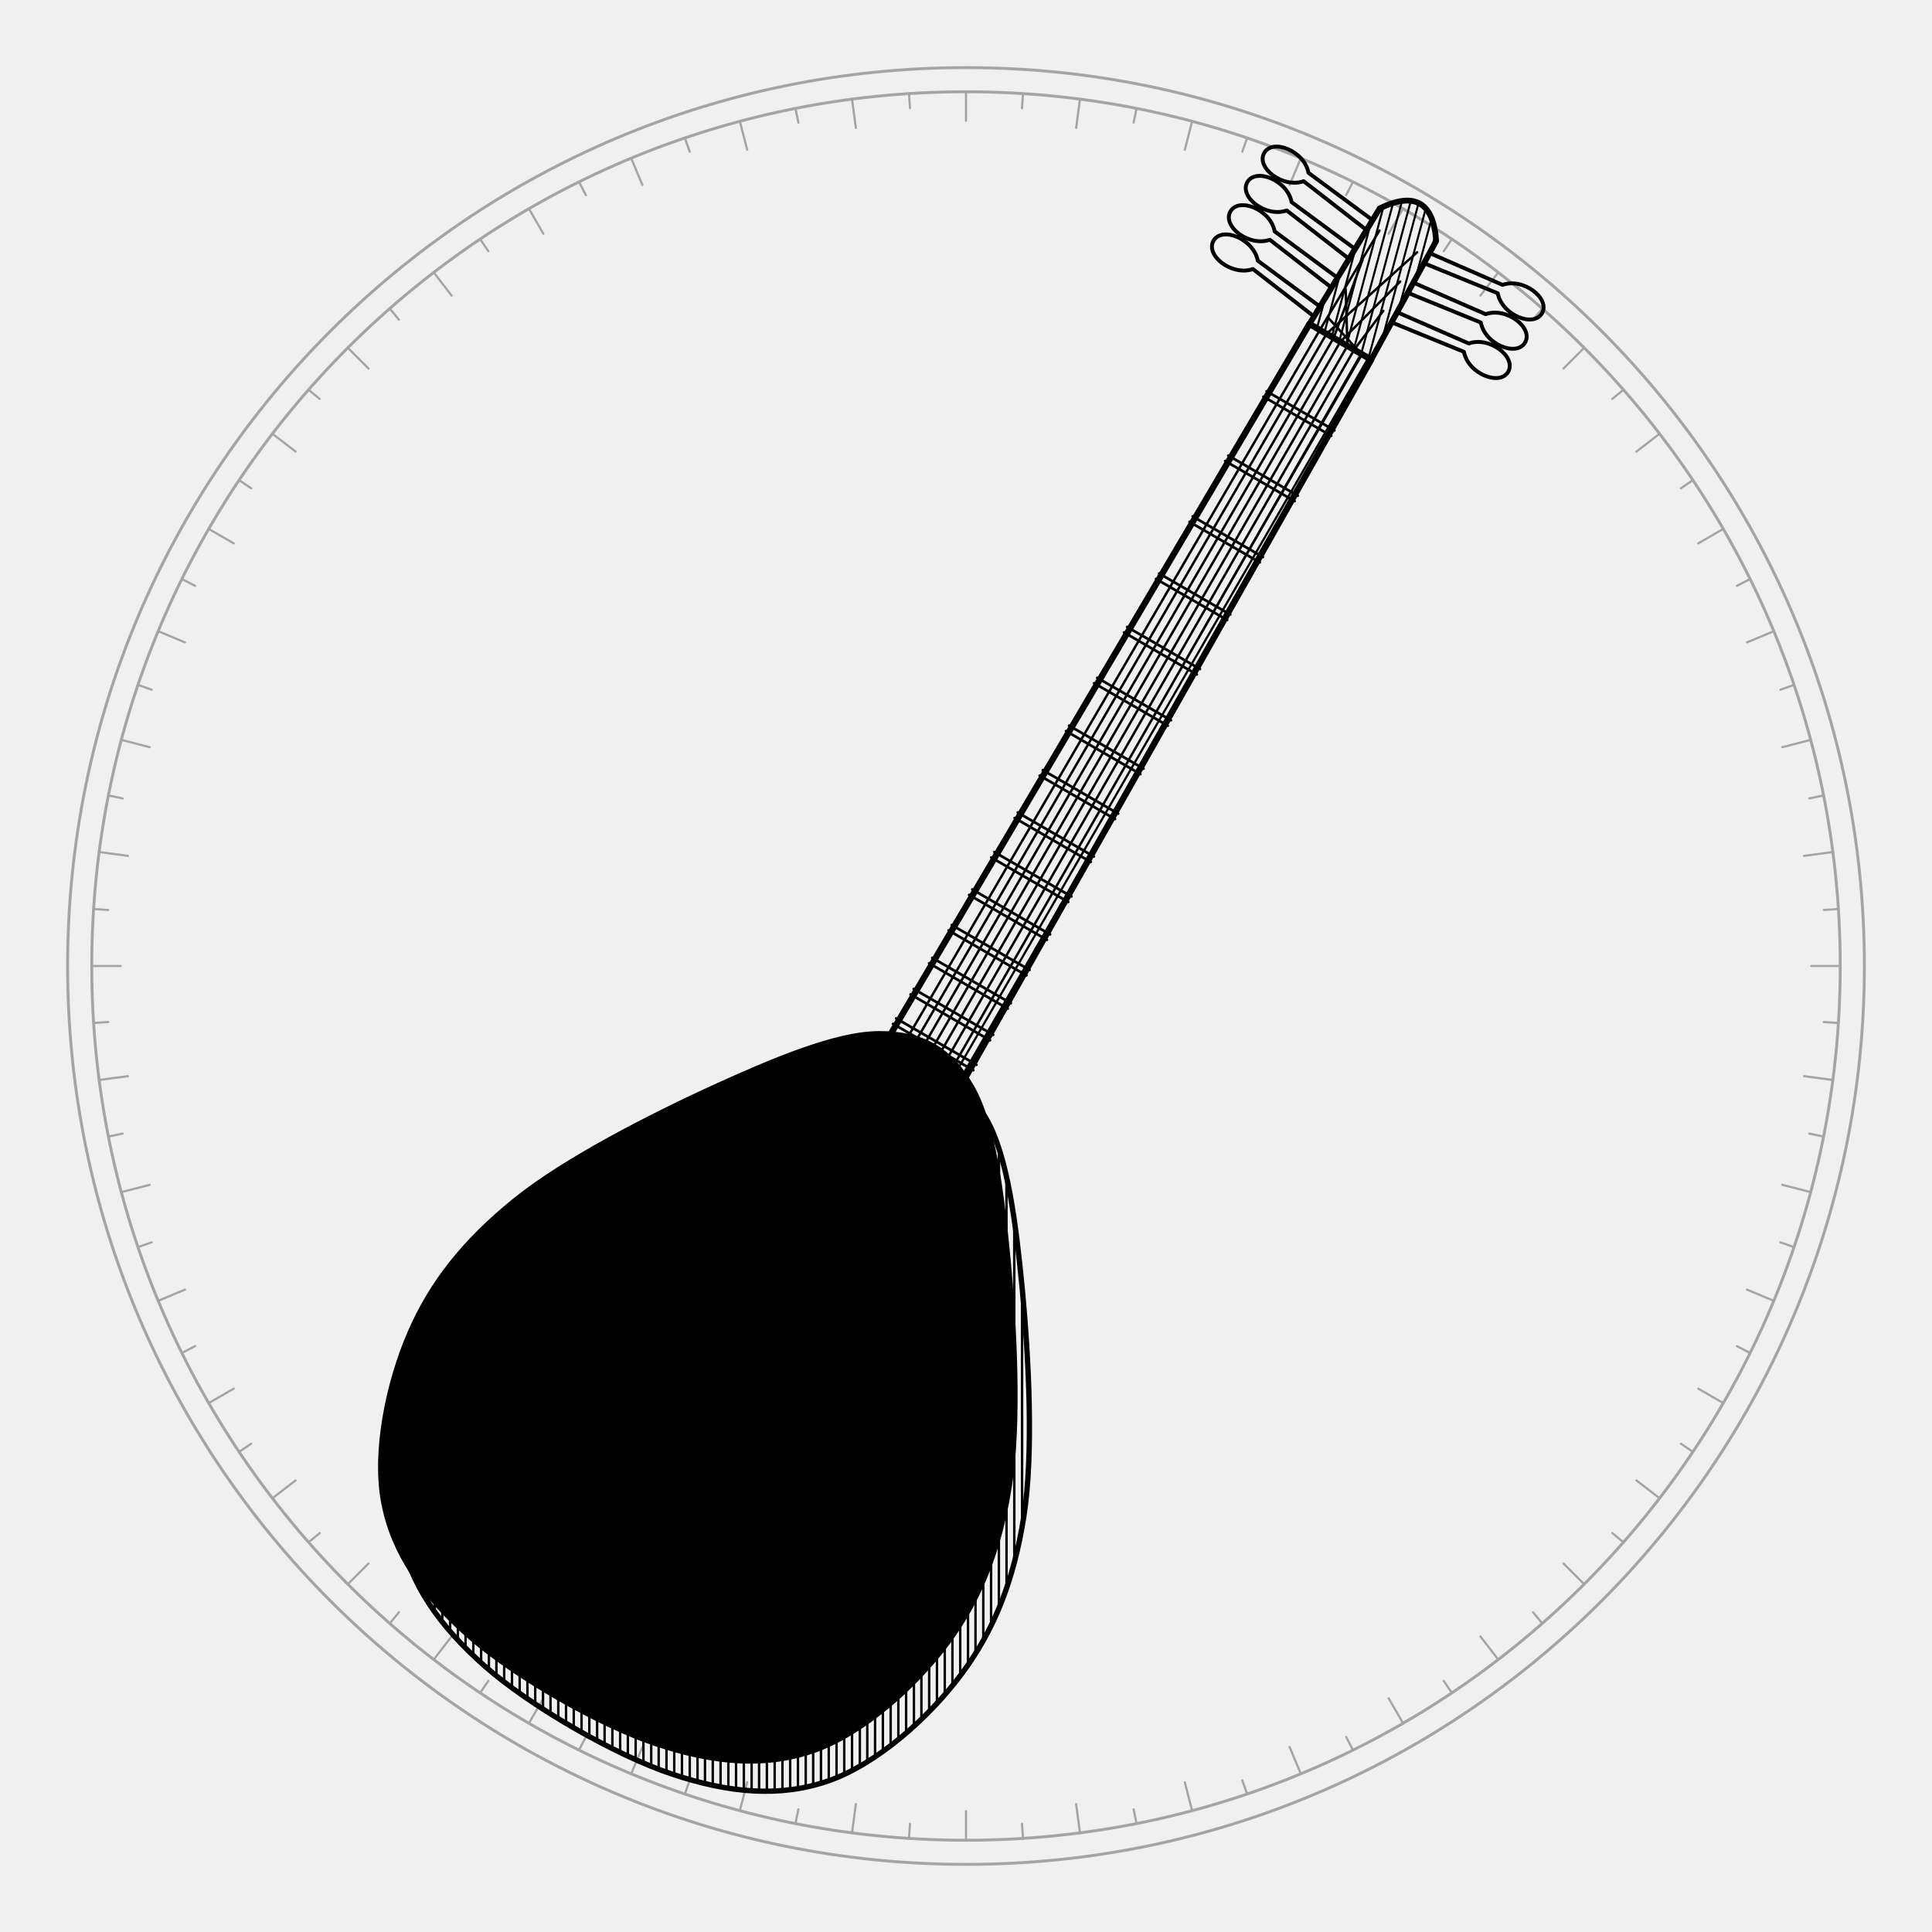
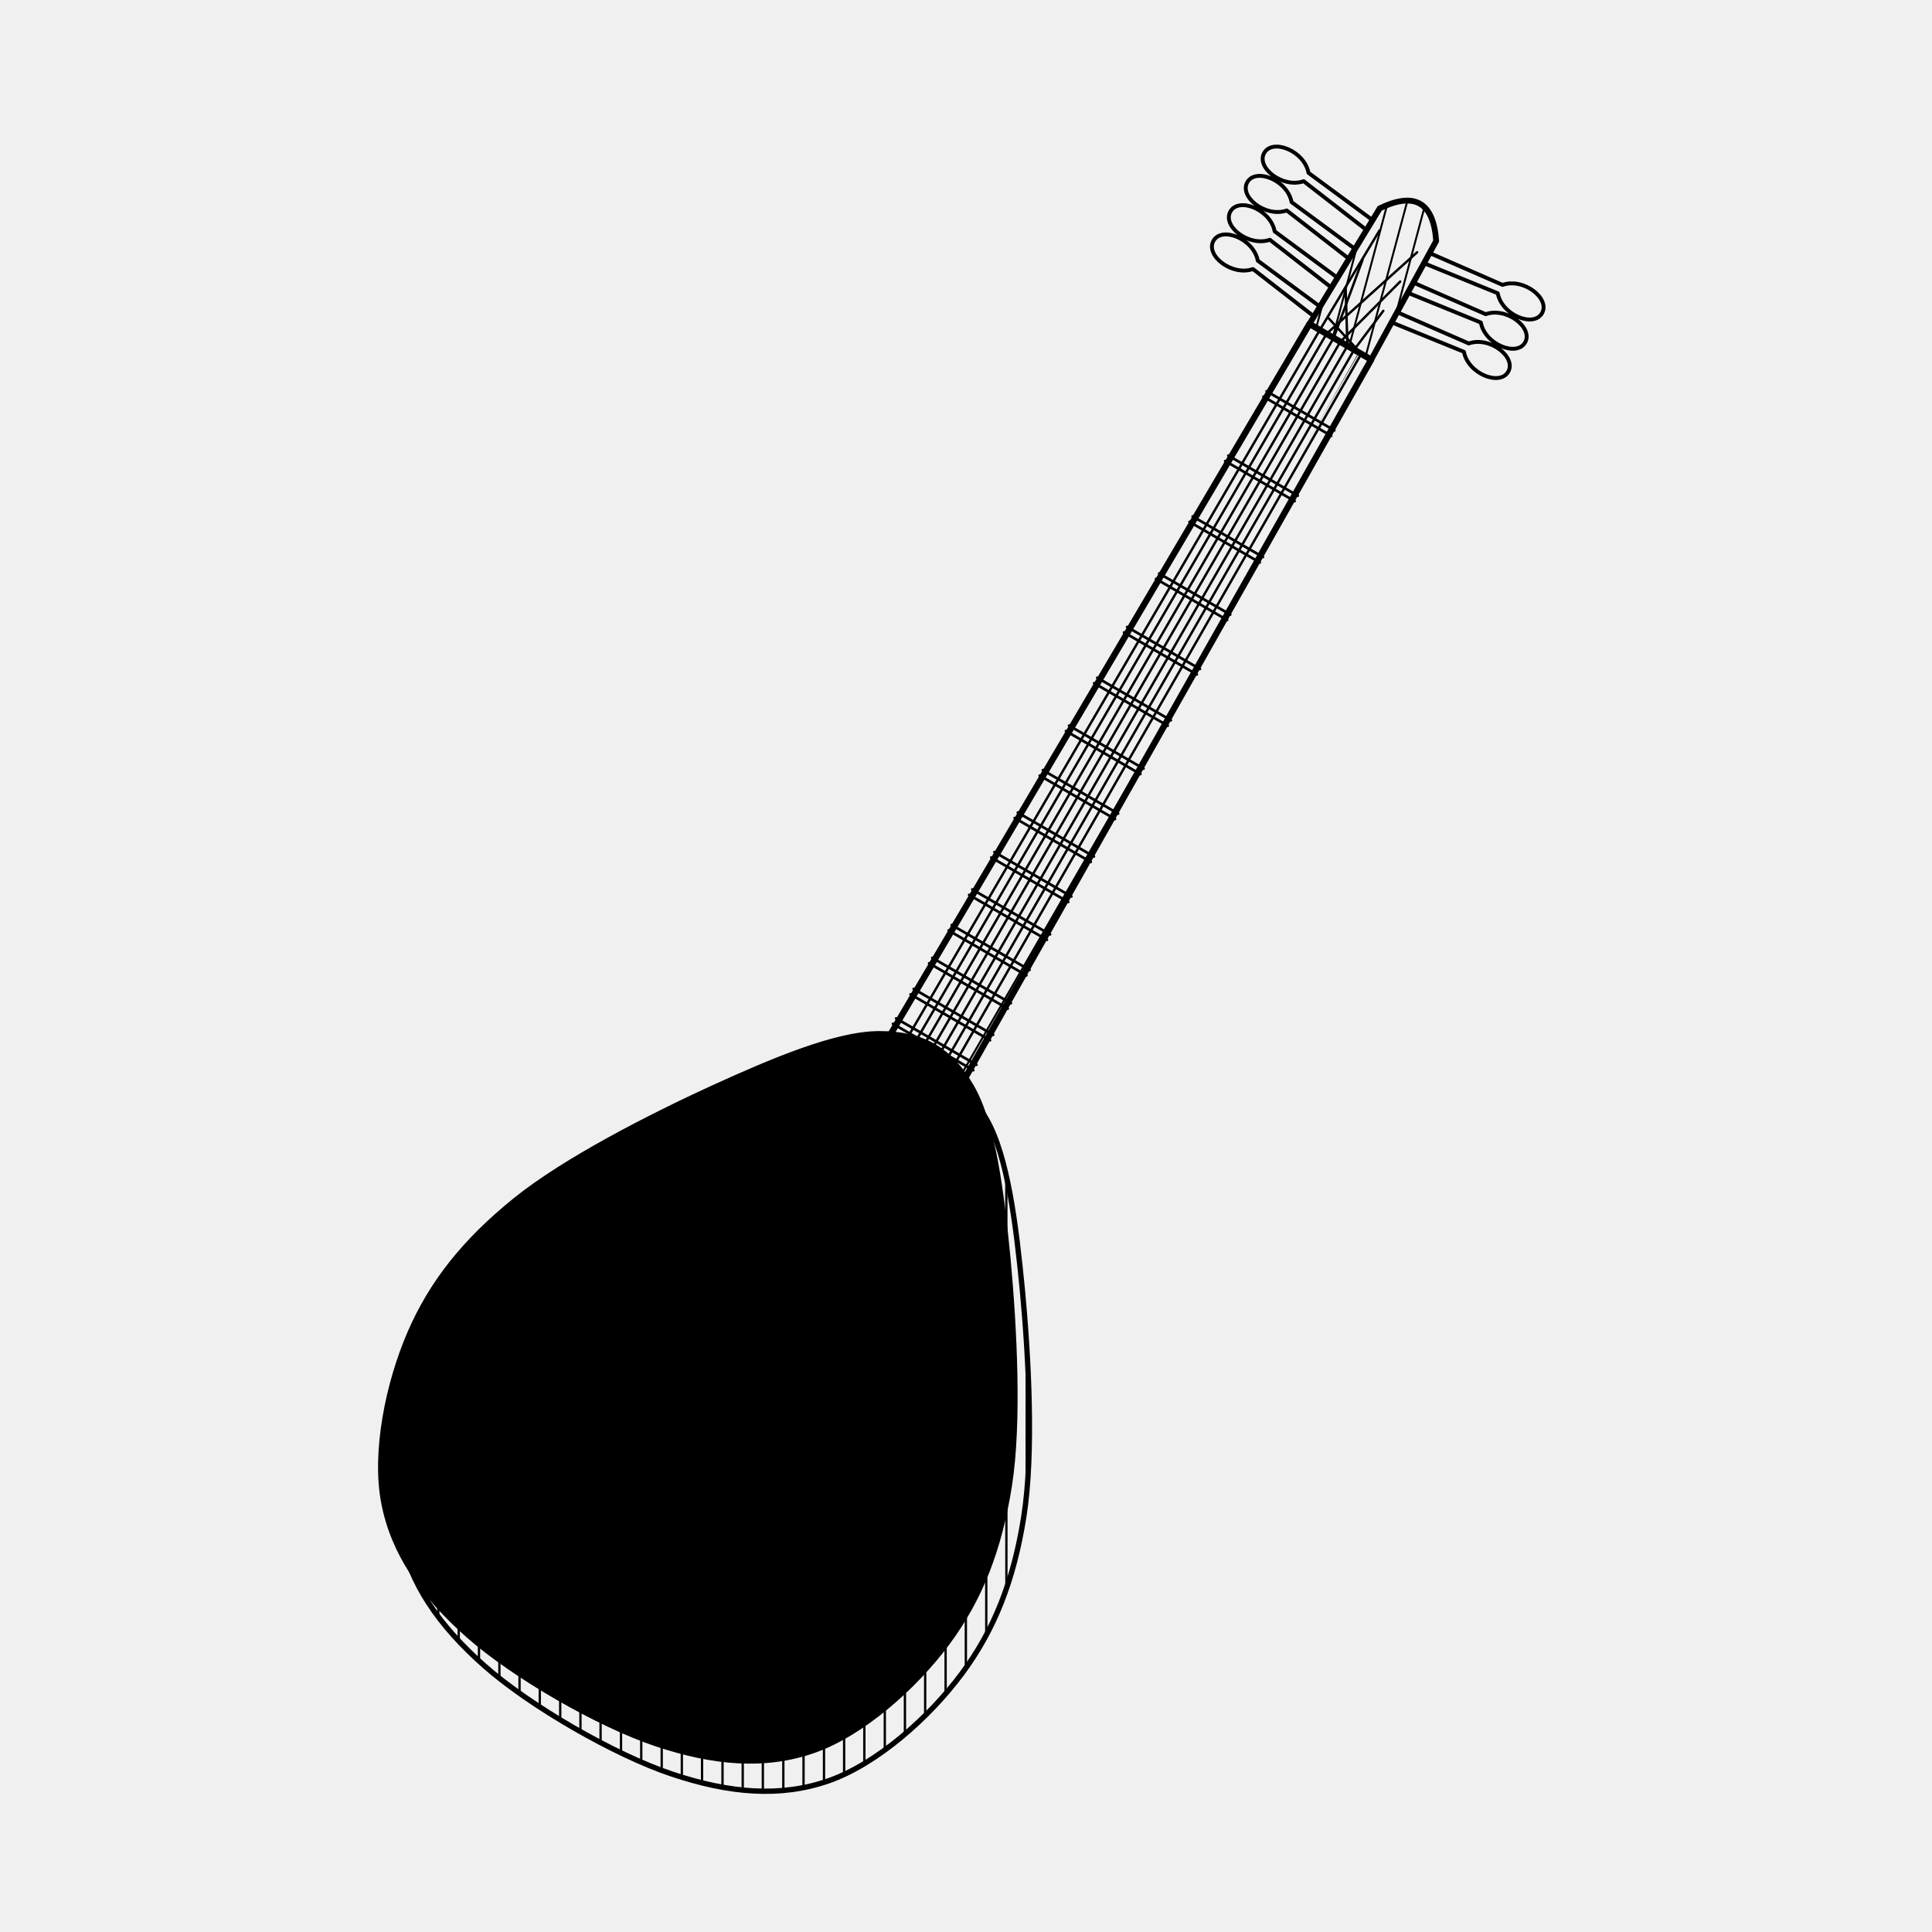
<svg xmlns="http://www.w3.org/2000/svg" viewBox="0 0 400 400" fill="none" stroke="currentColor" stroke-linecap="round" stroke-linejoin="round" role="img" aria-label="Баглама">
  <defs stroke="none">
    <clipPath id="baglama-clip-1">
      <path d="M217 226C224.7 230.5 233.2 241.8 241.2 253C249.2 264.3 260.1 281 264.9 293.5C269.7 306 271.3 316.8 270 328C268.7 339.3 264.1 353 257.2 361C250.3 369 240.7 373.5 228.4 376C216.1 378.5 195.9 378.5 183.6 376C171.3 373.5 161.7 369 154.8 361C147.9 353 143.3 339.3 142 328C140.7 316.8 142.3 306 147.1 293.5C151.9 281 162.8 264.3 170.8 253C178.8 241.8 187.3 230.5 195 226C202.7 221.5 209.3 221.5 217 226Z" />
    </clipPath>
    <mask id="baglama-mask-2" maskUnits="userSpaceOnUse" x="86" y="172" width="238" height="260">
      <rect x="86" y="172" width="238" height="260" fill="#fff" />
      <path d="M217 226C224.7 230.5 233.2 241.8 241.2 253C249.2 264.3 260.1 281 264.9 293.5C269.7 306 271.3 316.8 270 328C268.7 339.3 264.1 353 257.2 361C250.3 369 240.7 373.5 228.4 376C216.1 378.5 195.9 378.5 183.6 376C171.3 373.5 161.7 369 154.8 361C147.9 353 143.3 339.3 142 328C140.7 316.8 142.3 306 147.1 293.5C151.9 281 162.8 264.3 170.8 253C178.8 241.8 187.3 230.5 195 226C202.7 221.5 209.3 221.5 217 226Z" transform="translate(-6 -4)" fill="#000" />
    </mask>
    <clipPath id="baglama-clip-3">
      <path d="M211 222C218.7 226.5 227.2 237.8 235.2 249C243.2 260.3 254.1 277 258.9 289.5C263.7 302 265.3 312.8 264 324C262.7 335.3 258.1 349 251.2 357C244.3 365 234.7 369.5 222.4 372C210.1 374.5 189.9 374.5 177.6 372C165.3 369.5 155.7 365 148.8 357C141.9 349 137.3 335.3 136 324C134.7 312.8 136.3 302 141.1 289.5C145.9 277 156.8 260.3 164.8 249C172.8 237.8 181.3 226.5 189 222C196.7 217.5 203.3 217.5 211 222Z" />
    </clipPath>
    <mask id="baglama-mask-4" maskUnits="userSpaceOnUse" x="92" y="178" width="216" height="238">
      <rect x="92" y="178" width="216" height="238" fill="#fff" />
      <path d="M211 222C218.7 226.5 227.2 237.8 235.2 249C243.2 260.3 254.1 277 258.9 289.5C263.7 302 265.3 312.8 264 324C262.7 335.3 258.1 349 251.2 357C244.3 365 234.7 369.5 222.4 372C210.1 374.5 189.9 374.5 177.6 372C165.3 369.5 155.7 365 148.8 357C141.9 349 137.3 335.3 136 324C134.7 312.8 136.3 302 141.1 289.5C145.9 277 156.8 260.3 164.8 249C172.8 237.8 181.3 226.5 189 222C196.7 217.5 203.3 217.5 211 222Z" transform="translate(-22.4 -37.5)" fill="#000" />
    </mask>
    <clipPath id="baglama-bodyclip">
      <path d="M211 222C218.7 226.5 227.2 237.8 235.2 249C243.2 260.3 254.1 277 258.9 289.5C263.7 302 265.3 312.8 264 324C262.7 335.3 258.1 349 251.2 357C244.3 365 234.7 369.5 222.4 372C210.1 374.5 189.9 374.5 177.6 372C165.3 369.5 155.7 365 148.8 357C141.9 349 137.3 335.3 136 324C134.7 312.8 136.3 302 141.1 289.5C145.9 277 156.8 260.3 164.8 249C172.8 237.8 181.3 226.5 189 222C196.7 217.5 203.3 217.5 211 222Z" />
    </clipPath>
    <clipPath id="baglama-clip-5">
      <path d="M191 226L192.62 50L207.38 50L209 226Z" />
    </clipPath>
    <mask id="baglama-mask-6" maskUnits="userSpaceOnUse" x="149" y="8" width="102" height="260">
      <rect x="149" y="8" width="102" height="260" fill="#fff" />
      <path d="M191 226L192.62 50L207.38 50L209 226Z" transform="translate(-3 0)" fill="#000" />
    </mask>
    <clipPath id="baglama-clip-7">
      <path d="M192.62 50L193.25 22Q200 12 206.75 22L207.38 50Z" />
    </clipPath>
    <clipPath id="baglama-clip-8">
      <path d="M171.2 297Q200 288 228.8 297L224.32 318Q200 312 175.68 318Z" />
    </clipPath>
  </defs>
-   <g class="frame" opacity="0.32">
-     <path class="d" pathLength="1" d="M14 200A186 186 0 1 0 386 200A186 186 0 1 0 14 200ZM19 200A181 181 0 1 0 381 200A181 181 0 1 0 19 200Z" stroke-width="0.6" />
-     <path class="h" d="M381 200L375 200M380.6 211.8L377.6 211.6M379.5 223.6L373.5 222.8M377.5 235.3L374.6 234.7M374.8 246.8L369 245.3M371.4 258.2L368.6 257.2M367.2 269.3L361.7 267M362.3 280.1L359.6 278.7M356.8 290.5L351.6 287.5M350.5 300.6L348 298.9M343.6 310.2L338.8 306.5M336.1 319.3L333.8 317.4M328 328L323.7 323.7M319.3 336.1L317.4 333.8M310.2 343.6L306.5 338.8M300.6 350.5L298.9 348M290.5 356.8L287.5 351.6M280.1 362.3L278.7 359.6M269.3 367.2L267 361.7M258.2 371.4L257.2 368.6M246.8 374.8L245.3 369M235.3 377.5L234.7 374.6M223.6 379.5L222.8 373.5M211.8 380.6L211.6 377.6M200 381L200 375M188.2 380.6L188.4 377.6M176.4 379.5L177.2 373.5M164.7 377.5L165.3 374.6M153.2 374.8L154.7 369M141.8 371.4L142.8 368.6M130.7 367.2L133 361.7M119.9 362.3L121.3 359.6M109.5 356.8L112.5 351.6M99.4 350.5L101.1 348M89.8 343.6L93.5 338.8M80.7 336.1L82.6 333.8M72 328L76.3 323.7M63.9 319.3L66.2 317.4M56.4 310.2L61.2 306.5M49.5 300.6L52 298.9M43.2 290.5L48.4 287.5M37.7 280.1L40.4 278.7M32.8 269.3L38.3 267M28.6 258.2L31.4 257.2M25.2 246.8L31 245.3M22.5 235.3L25.4 234.7M20.5 223.6L26.5 222.8M19.4 211.8L22.4 211.6M19 200L25 200M19.4 188.2L22.4 188.4M20.5 176.4L26.5 177.2M22.5 164.7L25.4 165.3M25.2 153.2L31 154.7M28.6 141.8L31.4 142.8M32.8 130.7L38.3 133M37.7 119.9L40.4 121.3M43.2 109.5L48.4 112.5M49.5 99.4L52 101.1M56.4 89.8L61.2 93.5M63.9 80.7L66.2 82.6M72 72L76.3 76.3M80.7 63.9L82.6 66.2M89.8 56.4L93.5 61.2M99.4 49.5L101.1 52M109.5 43.2L112.5 48.4M119.9 37.7L121.3 40.4M130.7 32.8L133 38.3M141.8 28.6L142.8 31.4M153.2 25.2L154.7 31M164.7 22.5L165.3 25.4M176.4 20.5L177.2 26.5M188.2 19.4L188.4 22.4M200 19L200 25M211.8 19.4L211.6 22.4M223.6 20.5L222.8 26.5M235.3 22.5L234.7 25.4M246.8 25.2L245.3 31M258.2 28.6L257.2 31.4M269.3 32.8L267 38.3M280.1 37.7L278.7 40.4M290.5 43.2L287.5 48.4M300.6 49.5L298.9 52M310.2 56.4L306.5 61.2M319.3 63.9L317.4 66.2M328 72L323.7 76.3M336.1 80.7L333.8 82.6M343.6 89.8L338.8 93.5M350.5 99.4L348 101.1M356.8 109.5L351.6 112.5M362.3 119.9L359.6 121.3M367.2 130.7L361.7 133M371.4 141.8L368.6 142.8M374.8 153.2L369 154.7M377.5 164.7L374.6 165.3M379.5 176.4L373.5 177.2M380.6 188.2L377.6 188.4" stroke-width="0.45" />
-   </g>
  <g transform="rotate(30 200 205)">
    <path class="d" pathLength="1" d="M217 226C224.7 230.5 233.2 241.8 241.2 253C249.2 264.3 260.1 281 264.9 293.5C269.7 306 271.3 316.8 270 328C268.7 339.3 264.1 353 257.2 361C250.3 369 240.7 373.5 228.4 376C216.1 378.5 195.9 378.5 183.6 376C171.3 373.5 161.7 369 154.8 361C147.9 353 143.3 339.3 142 328C140.7 316.8 142.3 306 147.1 293.5C151.9 281 162.8 264.3 170.8 253C178.8 241.8 187.3 230.5 195 226C202.7 221.5 209.3 221.5 217 226Z" stroke-width="1.1" />
    <g clip-path="url(#baglama-clip-1)" mask="url(#baglama-mask-2)">
-       <path class="h" d="M249.4 136.2L370.8 346.4M248 137L369.4 347.2M246.6 137.8L368 348M245.3 138.6L366.6 348.8M243.9 139.4L365.2 349.6M242.5 140.2L363.8 350.4M241.1 141L362.5 351.2M239.7 141.8L361.1 352M238.3 142.6L359.7 352.8M236.9 143.4L358.3 353.6M235.6 144.2L356.9 354.4M234.2 145L355.5 355.2M232.8 145.8L354.1 356M231.4 146.6L352.8 356.8M230 147.4L351.4 357.6M228.6 148.2L350 358.4M227.2 149L348.6 359.2M225.9 149.8L347.2 360M224.5 150.6L345.8 360.8M223.1 151.4L344.4 361.6M221.7 152.2L343.1 362.4M220.3 153L341.7 363.2M218.9 153.8L340.3 364M217.5 154.6L338.9 364.8M216.2 155.4L337.5 365.6M214.8 156.2L336.1 366.4M213.4 157L334.7 367.2M212 157.8L333.4 368M210.6 158.6L332 368.8M209.2 159.4L330.6 369.6M207.8 160.2L329.2 370.4M206.5 161L327.8 371.2M205.1 161.8L326.4 372M203.7 162.6L325 372.8M202.3 163.4L323.7 373.6M200.9 164.2L322.3 374.4M199.5 165L320.9 375.2M198.1 165.8L319.5 376M196.8 166.6L318.1 376.8M195.4 167.4L316.7 377.6M194 168.2L315.3 378.4M192.6 169L314 379.2M191.2 169.8L312.6 380M189.8 170.6L311.2 380.8M188.5 171.4L309.8 381.6M187.1 172.2L308.4 382.4M185.7 173L307 383.2M184.3 173.8L305.6 384M182.9 174.6L304.3 384.8M181.5 175.4L302.9 385.6M180.1 176.2L301.5 386.4M178.8 177L300.1 387.2M177.4 177.8L298.7 388M176 178.6L297.3 388.8M174.6 179.4L295.9 389.6M173.2 180.2L294.6 390.4M171.8 181L293.2 391.2M170.4 181.8L291.8 392M169.1 182.6L290.4 392.8M167.7 183.4L289 393.6M166.3 184.2L287.6 394.4M164.9 185L286.2 395.2M163.5 185.8L284.9 396M162.1 186.6L283.5 396.8M160.7 187.4L282.1 397.6M159.4 188.2L280.7 398.4M158 189L279.3 399.2M156.6 189.8L277.9 400M155.2 190.6L276.5 400.8M153.8 191.4L275.2 401.6M152.4 192.2L273.8 402.4M151 193L272.4 403.2M149.7 193.8L271 404M148.3 194.6L269.6 404.8M146.9 195.4L268.2 405.6M145.5 196.2L266.8 406.4M144.1 197L265.5 407.2M142.7 197.8L264.1 408M141.3 198.6L262.7 408.8M140 199.4L261.3 409.6M138.6 200.2L259.9 410.4M137.2 201L258.5 411.2M135.8 201.8L257.1 412M134.4 202.6L255.8 412.8M133 203.4L254.4 413.6M131.6 204.2L253 414.4M130.3 205L251.6 415.2M128.9 205.8L250.2 416M127.5 206.6L248.8 416.8M126.1 207.4L247.5 417.6M124.7 208.2L246.1 418.4M123.3 209L244.7 419.2M121.9 209.8L243.3 420M120.6 210.6L241.9 420.8M119.2 211.4L240.5 421.6M117.8 212.2L239.1 422.4M116.4 213L237.8 423.2M115 213.8L236.4 424M113.6 214.6L235 424.8M112.2 215.4L233.6 425.6M110.9 216.2L232.2 426.4M109.5 217L230.8 427.2M108.1 217.8L229.4 428M106.7 218.6L228.1 428.8M105.3 219.4L226.7 429.6M103.9 220.2L225.3 430.4M102.5 221L223.9 431.2M101.2 221.8L222.5 432M99.8 222.6L221.1 432.8M98.4 223.4L219.7 433.6M97 224.2L218.4 434.4M95.6 225L217 435.2M94.2 225.8L215.6 436M92.8 226.6L214.2 436.8M91.5 227.4L212.8 437.6M90.1 228.2L211.4 438.4M88.7 229L210 439.2M87.3 229.8L208.7 440M85.9 230.6L207.3 440.8M84.5 231.4L205.9 441.6M83.1 232.2L204.5 442.4M81.8 233L203.1 443.2M80.4 233.8L201.7 444M79 234.6L200.3 444.8M77.6 235.4L199 445.6M76.2 236.2L197.6 446.4M74.8 237L196.2 447.2M73.4 237.8L194.8 448M72.1 238.6L193.4 448.8M70.7 239.4L192 449.6M69.3 240.2L190.6 450.4M67.9 241L189.3 451.2M66.5 241.8L187.9 452M65.1 242.6L186.5 452.8M63.7 243.4L185.1 453.6M62.4 244.2L183.7 454.4M61 245L182.3 455.2M59.6 245.8L180.9 456M58.2 246.6L179.6 456.8M56.8 247.4L178.2 457.6M55.4 248.2L176.8 458.4M54 249L175.4 459.2M52.7 249.8L174 460M51.3 250.6L172.6 460.8M49.9 251.4L171.2 461.6M48.5 252.2L169.9 462.4M47.1 253L168.5 463.2M45.7 253.8L167.1 464M44.3 254.6L165.7 464.8M43 255.4L164.3 465.6M41.6 256.2L162.9 466.4M40.2 257L161.5 467.2" stroke-width="0.5" />
+       <path class="h" d="M250.4 132.7L374.3 347.4M246.7 134.8L370.7 349.5M243.1 136.9L367 351.6M239.5 139L363.4 353.7M235.8 141.1L359.8 355.8M232.2 143.2L356.1 357.9M228.5 145.3L352.5 360M224.9 147.4L348.9 362.1M221.3 149.5L345.2 364.2M217.6 151.6L341.6 366.3M214 153.7L338 368.4M210.4 155.8L334.3 370.5M206.7 157.9L330.7 372.6M203.1 160L327 374.7M199.4 162.1L323.4 376.8M195.8 164.2L319.8 378.9M192.2 166.3L316.1 381M188.5 168.4L312.5 383.1M184.9 170.5L308.9 385.2M181.3 172.6L305.2 387.3M177.6 174.7L301.6 389.4M174 176.8L297.9 391.5M170.3 178.9L294.3 393.6M166.7 181L290.7 395.7M163.1 183.1L287 397.8M159.4 185.2L283.4 399.9M155.8 187.3L279.8 402M152.2 189.4L276.1 404.1M148.5 191.5L272.5 406.2M144.9 193.6L268.8 408.3M141.3 195.7L265.2 410.4M137.6 197.8L261.6 412.5M134 199.9L257.9 414.6M130.3 202L254.3 416.7M126.7 204.1L250.7 418.8M123.1 206.2L247 420.9M119.4 208.3L243.4 423M115.8 210.4L239.7 425.1M112.2 212.5L236.1 427.2M108.5 214.6L232.5 429.3M104.9 216.7L228.8 431.4M101.2 218.8L225.2 433.5M97.6 220.9L221.6 435.6M94 223L217.9 437.7M90.3 225.1L214.3 439.8M86.7 227.2L210.6 441.9M83.1 229.3L207 444M79.4 231.4L203.4 446.1M75.8 233.5L199.7 448.2M72.1 235.6L196.1 450.3M68.5 237.7L192.5 452.4M64.9 239.8L188.8 454.5M61.2 241.9L185.2 456.6M57.6 244L181.5 458.7M54 246.1L177.9 460.8M50.3 248.2L174.3 462.9M46.7 250.3L170.6 465M43 252.4L167 467.1M39.4 254.5L163.4 469.2M35.8 256.6L159.7 471.3" stroke-width="0.48" />
    </g>
    <path class="fillin" d="M211 222C218.7 226.5 227.2 237.8 235.2 249C243.2 260.3 254.1 277 258.9 289.5C263.7 302 265.3 312.8 264 324C262.7 335.3 258.1 349 251.2 357C244.3 365 234.7 369.5 222.4 372C210.1 374.5 189.9 374.5 177.6 372C165.3 369.5 155.7 365 148.8 357C141.9 349 137.3 335.3 136 324C134.7 312.8 136.3 302 141.1 289.5C145.9 277 156.8 260.3 164.8 249C172.8 237.8 181.3 226.5 189 222C196.7 217.5 203.3 217.5 211 222Z" fill="currentColor" stroke="none" />
    <path class="d" pathLength="1" d="M211 222C218.7 226.5 227.2 237.8 235.2 249C243.2 260.3 254.1 277 258.9 289.5C263.7 302 265.3 312.8 264 324C262.7 335.3 258.1 349 251.2 357C244.3 365 234.7 369.5 222.4 372C210.1 374.5 189.9 374.5 177.6 372C165.3 369.5 155.7 365 148.8 357C141.9 349 137.3 335.3 136 324C134.7 312.8 136.3 302 141.1 289.5C145.9 277 156.8 260.3 164.8 249C172.8 237.8 181.3 226.5 189 222C196.7 217.5 203.3 217.5 211 222Z" stroke-width="1.5" />
    <g clip-path="url(#baglama-clip-3)" mask="url(#baglama-mask-4)">
-       <path class="h" d="M200 145.9L351.1 297M198.2 147.8L349.2 298.8M196.3 149.6L347.4 300.7M194.5 151.4L345.6 302.5M192.6 153.3L343.7 304.4M190.8 155.1L341.9 306.2M189 156.9L340.1 308M187.1 158.8L338.2 309.9M185.3 160.6L336.4 311.7M183.5 162.5L334.5 313.5M181.6 164.3L332.7 315.4M179.8 166.1L330.9 317.2M177.9 168L329 319.1M176.1 169.8L327.2 320.9M174.3 171.7L325.3 322.7M172.4 173.5L323.5 324.6M170.6 175.3L321.7 326.4M168.7 177.2L319.8 328.3M166.9 179L318 330.1M165.1 180.8L316.2 331.9M163.2 182.7L314.3 333.8M161.4 184.5L312.5 335.6M159.6 186.4L310.6 337.4M157.7 188.2L308.8 339.3M155.9 190L307 341.1M154 191.9L305.1 343M152.2 193.7L303.3 344.8M150.4 195.6L301.4 346.6M148.5 197.4L299.6 348.5M146.7 199.2L297.8 350.3M144.8 201.1L295.9 352.2M143 202.9L294.1 354M141.2 204.7L292.3 355.8M139.3 206.6L290.4 357.7M137.5 208.4L288.6 359.5M135.7 210.3L286.7 361.3M133.8 212.1L284.9 363.2M132 213.9L283.1 365M130.1 215.8L281.2 366.9M128.3 217.6L279.4 368.7M126.5 219.5L277.5 370.5M124.6 221.3L275.7 372.4M122.8 223.1L273.9 374.2M120.9 225L272 376.1M119.1 226.8L270.2 377.9M117.3 228.6L268.4 379.7M115.4 230.5L266.5 381.6M113.6 232.3L264.7 383.4M111.8 234.2L262.8 385.2M109.9 236L261 387.1M108.1 237.8L259.2 388.9M106.2 239.7L257.3 390.8M104.4 241.5L255.5 392.6M102.6 243.4L253.6 394.4M100.7 245.2L251.8 396.3M98.9 247L250 398.1M97 248.9L248.1 400M95.2 250.7L246.3 401.8M93.4 252.5L244.5 403.6M91.5 254.4L242.6 405.5M89.7 256.2L240.8 407.3M87.9 258.1L238.9 409.1M86 259.9L237.1 411M84.2 261.7L235.3 412.8M82.3 263.6L233.4 414.7M80.5 265.4L231.6 416.5M78.7 267.3L229.7 418.3M76.8 269.1L227.9 420.2M75 270.9L226.1 422M73.1 272.8L224.2 423.9M71.3 274.6L222.4 425.7M69.5 276.4L220.6 427.5M67.6 278.3L218.7 429.4M65.8 280.1L216.9 431.2M64 282L215 433M62.1 283.8L213.2 434.9M60.3 285.6L211.4 436.7M58.4 287.5L209.5 438.6M56.6 289.3L207.7 440.4M54.8 291.2L205.8 442.2M52.9 293L204 444.1M51.1 294.8L202.2 445.9M49.2 296.7L200.3 447.8" stroke-width="0.4" />
+       <path class="h" d="M200 142.5L354.5 297M196.5 146.1L350.9 300.5M192.9 149.6L347.4 304.1M189.4 153.1L343.9 307.6M185.9 156.7L340.3 311.1M182.3 160.2L336.8 314.7M178.8 163.7L333.3 318.2M175.3 167.3L329.7 321.7M171.7 170.8L326.2 325.3M168.2 174.3L322.7 328.8M164.6 177.9L319.1 332.4M161.1 181.4L315.6 335.9M157.6 184.9L312.1 339.4M154 188.5L308.5 343M150.5 192L305 346.5M147 195.6L301.4 350M143.4 199.1L297.9 353.6M139.9 202.6L294.4 357.1M136.4 206.2L290.8 360.6M132.8 209.7L287.3 364.2M129.3 213.2L283.8 367.7M125.8 216.8L280.2 371.2M122.2 220.3L276.7 374.8M118.7 223.8L273.2 378.3M115.1 227.4L269.6 381.9M111.6 230.9L266.1 385.4M108.1 234.4L262.6 388.9M104.5 238L259 392.5M101 241.5L255.5 396M97.5 245L252 399.5M93.9 248.6L248.4 403.1M90.4 252.1L244.9 406.6M86.9 255.7L241.3 410.1M83.3 259.2L237.8 413.7M79.8 262.7L234.3 417.2M76.3 266.3L230.7 420.7M72.7 269.8L227.2 424.3M69.2 273.3L223.7 427.8M65.6 276.9L220.1 431.4M62.1 280.4L216.6 434.9M58.6 283.9L213.1 438.4M55 287.5L209.5 442M51.5 291L206 445.5M48 294.5L202.5 449" stroke-width="0.36" />
    </g>
    <g clip-path="url(#baglama-bodyclip)">
-       <path class="h" d="M142 222L143 372M148 222L149 372M154 222L155 372M160 222L161 372M166 222L167 372M172 222L173 372M178 222L179 372M184 222L185 372M190 222L191 372M196 222L197 372M202 222L203 372M208 222L209 372M214 222L215 372M220 222L221 372M226 222L227 372M232 222L233 372M238 222L239 372M244 222L245 372M250 222L251 372M256 222L257 372M262 222L263 372" stroke-width="0.2" opacity=".7" />
+       <path class="h" d="M146 222L147.5 372M164 222L165.5 372M182 222L183.5 372M200 222L201.5 372M218 222L219.5 372M236 222L237.5 372M254 222L255.5 372" stroke-width="0.2" opacity=".7" />
    </g>
    <path class="d" pathLength="1" d="M191 226L192.62 50L207.38 50L209 226" stroke-width="1.3" />
    <g clip-path="url(#baglama-clip-5)" mask="url(#baglama-mask-6)">
-       <path class="h" d="M292.2 45.8L292.2 230.2M290.7 45.8L290.7 230.2M289.2 45.8L289.2 230.2M287.7 45.8L287.7 230.2M286.2 45.8L286.2 230.2M284.7 45.8L284.7 230.2M283.2 45.8L283.2 230.2M281.7 45.8L281.7 230.2M280.2 45.8L280.2 230.2M278.7 45.8L278.7 230.2M277.2 45.8L277.2 230.2M275.7 45.8L275.7 230.2M274.2 45.8L274.2 230.2M272.7 45.8L272.7 230.2M271.2 45.8L271.2 230.2M269.7 45.8L269.7 230.2M268.2 45.8L268.2 230.2M266.7 45.8L266.7 230.2M265.2 45.8L265.2 230.2M263.7 45.8L263.7 230.2M262.2 45.8L262.2 230.2M260.7 45.8L260.7 230.2M259.2 45.8L259.2 230.2M257.7 45.8L257.7 230.2M256.2 45.8L256.2 230.2M254.7 45.8L254.7 230.2M253.2 45.8L253.2 230.2M251.7 45.8L251.7 230.2M250.2 45.8L250.2 230.2M248.7 45.8L248.7 230.2M247.2 45.8L247.2 230.2M245.7 45.8L245.7 230.2M244.2 45.8L244.2 230.2M242.7 45.8L242.7 230.2M241.2 45.8L241.2 230.2M239.7 45.8L239.7 230.2M238.2 45.8L238.2 230.2M236.7 45.8L236.7 230.2M235.2 45.8L235.2 230.2M233.7 45.8L233.7 230.2M232.2 45.8L232.2 230.2M230.7 45.8L230.7 230.2M229.2 45.8L229.2 230.2M227.7 45.8L227.7 230.2M226.2 45.8L226.2 230.2M224.7 45.8L224.7 230.2M223.2 45.8L223.2 230.2M221.7 45.8L221.7 230.2M220.2 45.8L220.2 230.2M218.7 45.8L218.7 230.2M217.2 45.8L217.2 230.2M215.7 45.8L215.7 230.2M214.2 45.8L214.2 230.2M212.7 45.8L212.7 230.2M211.2 45.8L211.2 230.2M209.7 45.8L209.7 230.2M208.2 45.8L208.2 230.2M206.7 45.8L206.7 230.2M205.2 45.8L205.2 230.2M203.7 45.8L203.7 230.2M202.2 45.8L202.2 230.2M200.7 45.8L200.7 230.2M199.2 45.8L199.2 230.2M197.7 45.8L197.7 230.2M196.2 45.8L196.2 230.2M194.7 45.8L194.7 230.2M193.2 45.8L193.2 230.2M191.7 45.8L191.7 230.2M190.2 45.8L190.2 230.2M188.7 45.8L188.7 230.2M187.2 45.8L187.2 230.2M185.7 45.8L185.7 230.2M184.2 45.8L184.2 230.2M182.7 45.8L182.7 230.2M181.2 45.8L181.2 230.2M179.7 45.8L179.7 230.2M178.2 45.8L178.2 230.2M176.7 45.8L176.7 230.2M175.2 45.8L175.2 230.2M173.7 45.8L173.7 230.2M172.2 45.8L172.2 230.2M170.7 45.8L170.7 230.2M169.2 45.8L169.2 230.2M167.7 45.8L167.7 230.2M166.2 45.8L166.2 230.2M164.7 45.8L164.7 230.2M163.2 45.8L163.2 230.2M161.7 45.8L161.7 230.2M160.2 45.8L160.2 230.2M158.7 45.8L158.7 230.2M157.2 45.8L157.2 230.2M155.7 45.8L155.7 230.2M154.2 45.8L154.2 230.2M152.7 45.8L152.7 230.2M151.2 45.8L151.2 230.2M149.7 45.8L149.7 230.2M148.2 45.8L148.2 230.2M146.7 45.8L146.7 230.2M145.2 45.8L145.2 230.2M143.7 45.8L143.7 230.2M142.2 45.8L142.2 230.2M140.7 45.8L140.7 230.2M139.2 45.8L139.2 230.2M137.7 45.8L137.7 230.2M136.2 45.8L136.2 230.2M134.7 45.8L134.7 230.2M133.2 45.8L133.2 230.2M131.7 45.8L131.7 230.2M130.2 45.8L130.2 230.2M128.7 45.8L128.7 230.2M127.2 45.8L127.2 230.2M125.7 45.8L125.7 230.2M124.2 45.8L124.2 230.2M122.7 45.8L122.7 230.2M121.2 45.8L121.2 230.2M119.7 45.8L119.7 230.2M118.2 45.8L118.2 230.2M116.7 45.8L116.7 230.2M115.2 45.8L115.2 230.2M113.7 45.8L113.7 230.2M112.2 45.8L112.2 230.2M110.7 45.8L110.7 230.2M109.2 45.8L109.2 230.2" stroke-width="0.45" />
+       <path class="h" d="M294.3 43.7L294.3 232.3M290.7 43.7L290.7 232.3M287.1 43.7L287.1 232.3M283.5 43.7L283.5 232.3M279.9 43.7L279.9 232.3M276.3 43.7L276.3 232.3M272.7 43.7L272.7 232.3M269.1 43.7L269.1 232.3M265.5 43.7L265.5 232.3M261.9 43.7L261.9 232.3M258.3 43.7L258.3 232.3M254.7 43.7L254.7 232.3M251.1 43.7L251.1 232.3M247.5 43.7L247.5 232.3M243.9 43.7L243.9 232.3M240.3 43.7L240.3 232.3M236.7 43.7L236.7 232.3M233.1 43.7L233.1 232.3M229.5 43.7L229.5 232.3M225.9 43.7L225.9 232.3M222.3 43.7L222.3 232.3M218.7 43.7L218.7 232.3M215.1 43.7L215.1 232.3M211.5 43.7L211.5 232.3M207.9 43.7L207.9 232.3M204.3 43.7L204.3 232.3M200.7 43.7L200.7 232.3M197.1 43.7L197.1 232.3M193.5 43.7L193.5 232.3M189.9 43.7L189.9 232.3M186.3 43.7L186.3 232.3M182.7 43.7L182.7 232.3M179.1 43.7L179.1 232.3M175.5 43.7L175.5 232.3M171.9 43.7L171.9 232.3M168.3 43.7L168.3 232.3M164.7 43.7L164.7 232.3M161.1 43.7L161.1 232.3M157.5 43.7L157.5 232.3M153.9 43.7L153.9 232.3M150.3 43.7L150.3 232.3M146.7 43.7L146.7 232.3M143.1 43.7L143.1 232.3M139.5 43.7L139.5 232.3M135.9 43.7L135.9 232.3M132.3 43.7L132.3 232.3M128.7 43.7L128.7 232.3M125.1 43.7L125.1 232.3M121.5 43.7L121.5 232.3M117.9 43.7L117.9 232.3M114.3 43.7L114.3 232.3M110.7 43.7L110.7 232.3M107.1 43.7L107.1 232.3" stroke-width="0.42" />
    </g>
    <path class="d" pathLength="1" d="M191.9 66.5L208.1 66.5M191.9 67.8L208.1 67.8M191.7 82L208.3 82M191.7 83.3L208.3 83.3M191.6 96.6L208.4 96.6M191.6 97.9L208.4 97.9M191.5 110.3L208.5 110.3M191.5 111.6L208.5 111.6M191.3 123.2L208.7 123.2M191.3 124.5L208.7 124.5M191.2 135.4L208.8 135.4M191.2 136.7L208.8 136.7M191.1 146.9L208.9 146.9M191.1 148.2L208.9 148.2M191 157.6L209 157.6M191 158.9L209 158.9M190.9 167.8L209.1 167.8M190.9 169.1L209.1 169.1M190.8 177.3L209.2 177.3M190.8 178.6L209.2 178.6M190.7 186.3L209.3 186.3M190.7 187.6L209.3 187.6M190.7 194.8L209.3 194.8M190.7 196.1L209.3 196.1M190.6 202.7L209.4 202.7M190.6 204L209.4 204M190.5 210.2L209.5 210.2M190.5 211.5L209.5 211.5M190.4 217.3L209.6 217.3M190.4 218.6L209.6 218.6M190.4 223.9L209.6 223.9M190.4 225.2L209.6 225.2" stroke-width="0.55" />
    <path class="d" pathLength="1" d="M192.62 50L193.25 22Q200 12 206.75 22L207.38 50" stroke-width="1.2" />
    <g clip-path="url(#baglama-clip-7)">
-       <path class="h" d="M218 -0.1L231.1 49M216.3 0.3L229.5 49.4M214.7 0.8L227.8 49.8M213 1.2L226.2 50.3M211.4 1.6L224.5 50.7M209.8 2.1L222.9 51.2M208.1 2.5L221.3 51.6M206.5 3L219.6 52M204.8 3.4L218 52.5M203.2 3.8L216.3 52.9M201.5 4.3L214.7 53.4M199.9 4.7L213.1 53.8M198.3 5.2L211.4 54.2M196.6 5.6L209.8 54.7M195 6L208.1 55.1M193.3 6.5L206.5 55.6M191.7 6.9L204.8 56M190 7.4L203.2 56.4M188.4 7.8L201.6 56.9M186.8 8.2L199.9 57.3M185.1 8.7L198.3 57.8M183.5 9.1L196.6 58.2M181.8 9.6L195 58.6M180.2 10L193.3 59.1M178.6 10.4L191.7 59.5M176.9 10.9L190.1 60M175.3 11.3L188.4 60.4M173.6 11.8L186.8 60.8M172 12.2L185.1 61.3M170.3 12.6L183.5 61.7" stroke-width="0.42" />
+       <path class="h" d="M219.5 -2.7L233.7 50.5M215.8 -1.7L230 51.4M212.1 -0.7L226.3 52.4M208.4 0.3L222.7 53.4M204.8 1.2L219 54.4M201.1 2.2L215.3 55.4M197.4 3.2L211.7 56.4M193.8 4.2L208 57.3M190.1 5.2L204.3 58.3M186.4 6.2L200.7 59.3M182.7 7.1L197 60.3M179.1 8.1L193.3 61.3M175.4 9.1L189.6 62.3M171.7 10.1L186 63.2M168.1 11.1L182.3 64.2" stroke-width="0.4" />
    </g>
    <path class="d" pathLength="1" d="M192.8 24.8L176.8 23C173.8 19.5 166.8 20.5 166.8 24C166.8 27.5 173.8 28.5 176.8 25L192.8 27.2M207.2 24.8L223.2 23C226.2 19.5 233.2 20.5 233.2 24C233.2 27.5 226.2 28.5 223.2 25L207.2 27.2M192.8 31.8L176.8 30C173.8 26.5 166.8 27.5 166.8 31C166.8 34.5 173.8 35.5 176.8 32L192.8 34.2M207.2 31.8L223.2 30C226.2 26.5 233.2 27.5 233.2 31C233.2 34.5 226.2 35.5 223.2 32L207.2 34.2M192.8 38.8L176.8 37C173.8 33.5 166.8 34.5 166.8 38C166.8 41.5 173.8 42.5 176.8 39L192.8 41.2M207.2 38.8L223.2 37C226.2 33.5 233.2 34.5 233.2 38C233.2 41.5 226.2 42.5 223.2 39L207.2 41.2M192.8 45.8L176.8 44C173.8 40.5 166.8 41.5 166.8 45C166.8 48.5 173.8 49.5 176.8 46L192.8 48.2" stroke-width="0.8" />
    <path class="d" pathLength="1" d="M223.5 285A3.4 3.4 0 1 0 230.3 285A3.4 3.4 0 1 0 223.5 285Z" stroke-width="0.8" />
    <path class="d" pathLength="1" d="M171.2 297Q200 288 228.8 297L224.32 318Q200 312 175.68 318Z" stroke-width="0.8" />
    <g clip-path="url(#baglama-clip-8)">
-       <path class="h" d="M185.6 250.1L253.7 289.4M184.5 252L252.6 291.3M183.4 253.9L251.5 293.2M182.3 255.8L250.4 295.1M181.2 257.7L249.3 297M180.1 259.6L248.2 298.9M179 261.5L247.1 300.8M177.9 263.4L246 302.7M176.8 265.3L244.9 304.6M175.7 267.2L243.8 306.5M174.6 269.1L242.7 308.4M173.5 271L241.6 310.3M172.4 272.9L240.5 312.2M171.3 274.8L239.4 314.1M170.2 276.8L238.3 316M169.1 278.7L237.2 317.9M168 280.6L236.1 319.9M166.9 282.5L235 321.8M165.8 284.4L233.9 323.7M164.7 286.3L232.8 325.6M163.6 288.2L231.7 327.5M162.5 290.1L230.6 329.4M161.4 292L229.5 331.3M160.3 293.9L228.4 333.2M159.2 295.8L227.3 335.1M158.1 297.7L226.2 337M157 299.6L225.1 338.9M155.9 301.5L224 340.8M154.8 303.4L222.9 342.7M153.7 305.3L221.8 344.6M152.6 307.2L220.7 346.5M151.5 309.1L219.6 348.4M150.4 311L218.5 350.3M149.3 313L217.4 352.2M148.2 314.9L216.3 354.1M147.1 316.8L215.2 356.1" stroke-width="0.4" />
+       <path class="h" d="M185 247.6L256.1 288.7M183 251.1L254.1 292.2M181 254.6L252.1 295.6M179 258L250.1 299.1M177 261.5L248.1 302.6M175 264.9L246.1 306M173 268.4L244.1 309.5M171 271.9L242.1 313M169 275.3L240.1 316.4M167 278.8L238.1 319.9M165 282.3L236.1 323.4M163 285.7L234.1 326.8M161 289.2L232.1 330.3M159 292.7L230.1 333.7M157 296.1L228.1 337.2M155 299.6L226.1 340.7M153 303L224.1 344.1M151 306.5L222.1 347.6M149 310L220.1 351.1M147 313.4L218.1 354.5M145 316.9L216.1 358" stroke-width="0.38" />
    </g>
    <path class="d" pathLength="1" d="M189 330L211 330L209 334L191 334Z" stroke-width="0.9" />
    <path class="d" pathLength="1" d="M196 370L204 370" stroke-width="1" />
    <path class="str" d="M198 370L194 330L195.1 50L195.5 26" stroke-width="0.5" />
    <path class="str" d="M198.7 370L196 330L196.7 50L204.5 26" stroke-width="0.5" />
    <path class="str" d="M199.3 370L198 330L198.4 50L195.5 33" stroke-width="0.5" />
    <path class="str" d="M200 370L200 330L200 50L204.5 33" stroke-width="0.5" />
    <path class="str" d="M200.7 370L202 330L201.7 50L195.5 40" stroke-width="0.5" />
    <path class="str" d="M201.3 370L204 330L203.3 50L204.5 40" stroke-width="0.5" />
    <path class="str" d="M202 370L206 330L205 50L195.5 47" stroke-width="0.5" />
  </g>
</svg>
